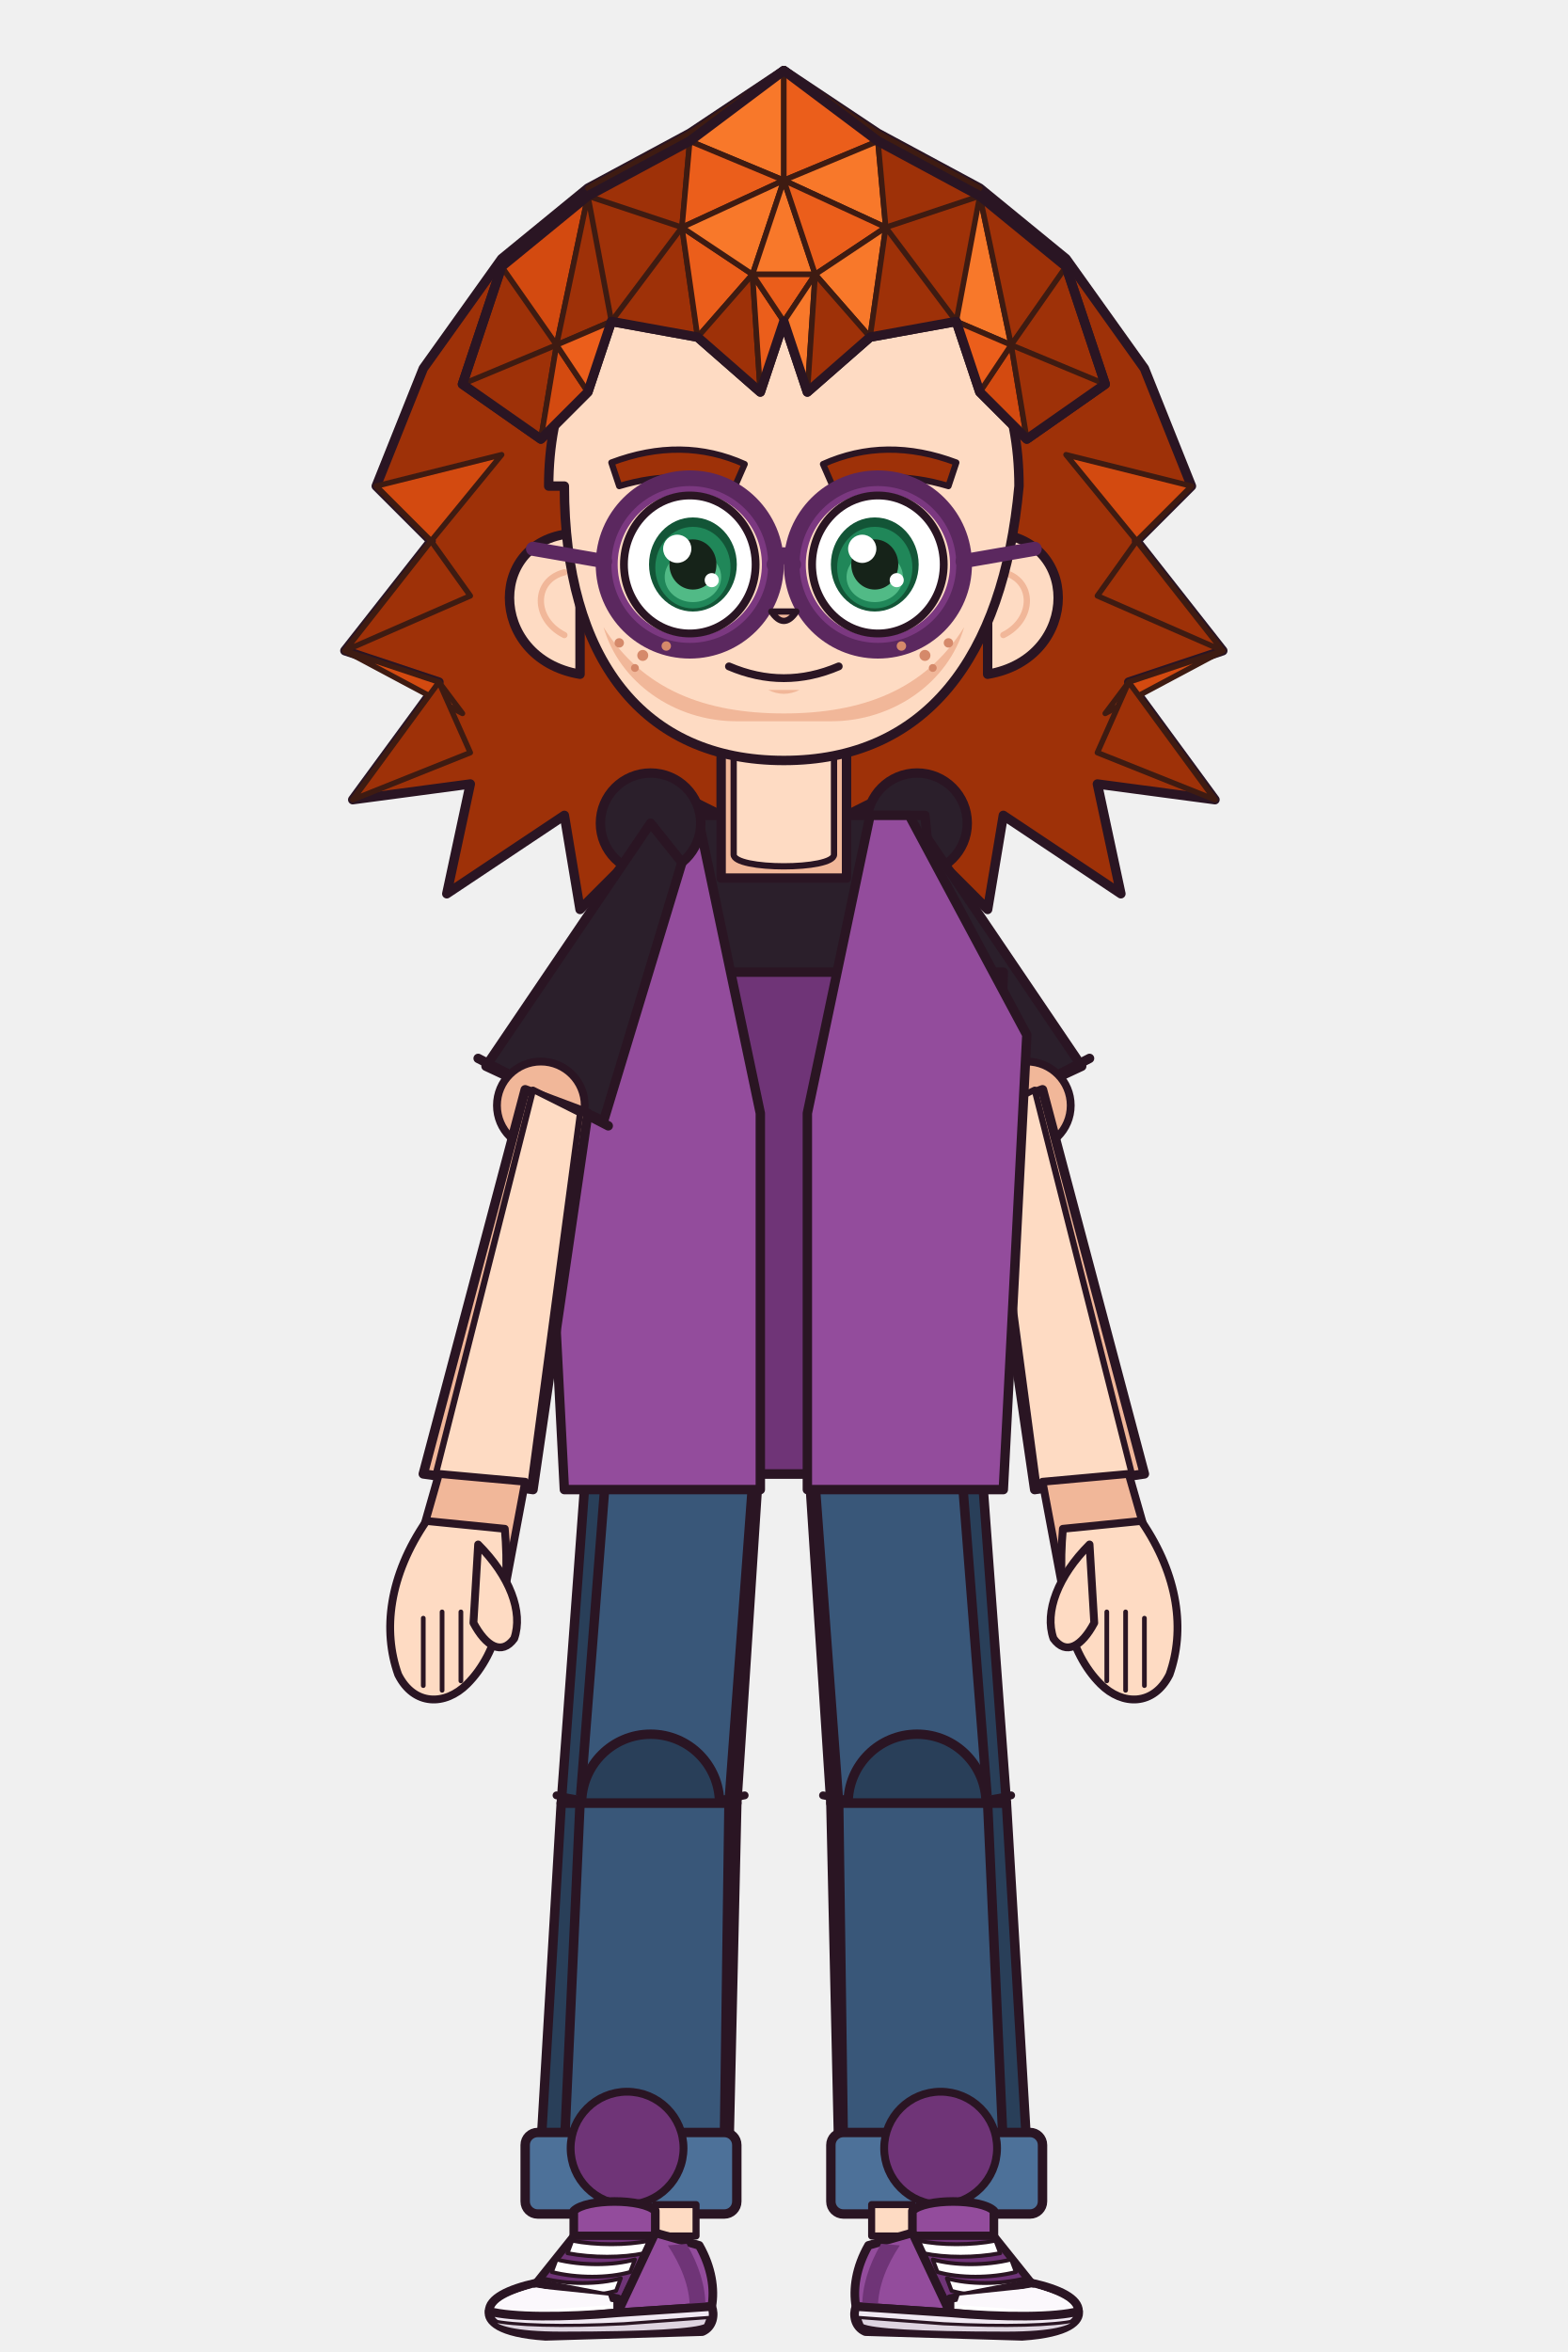
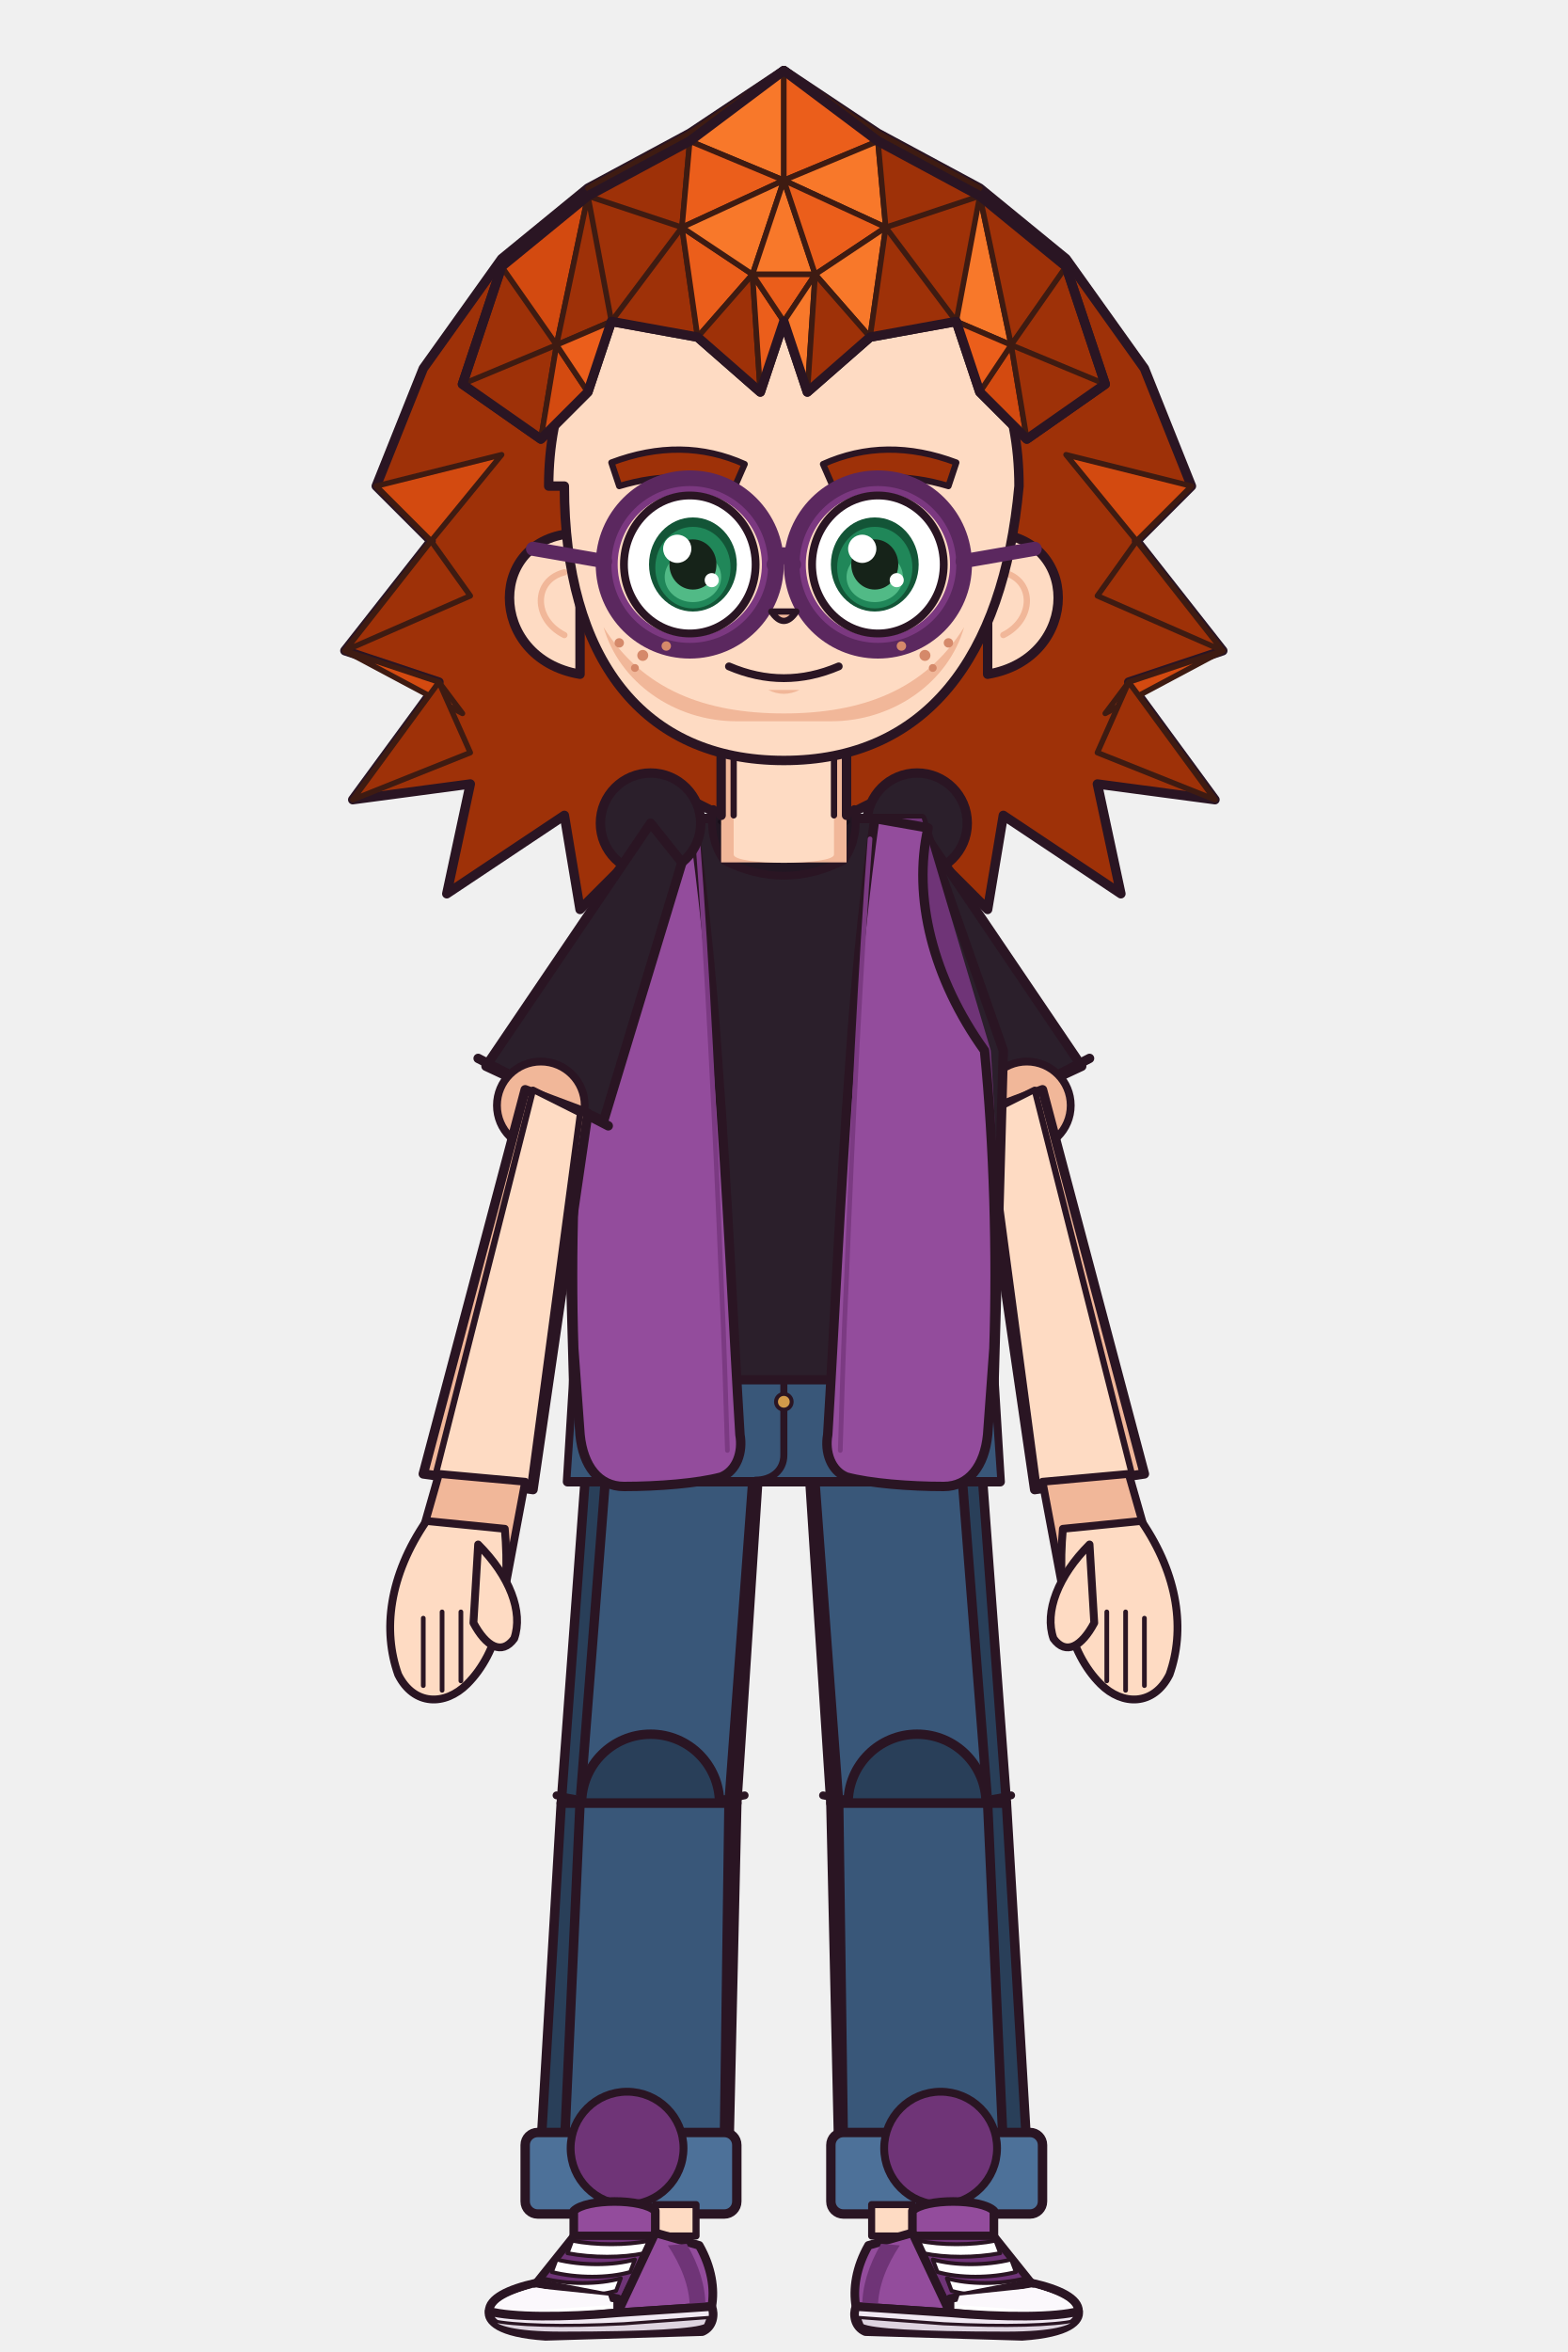
<svg xmlns="http://www.w3.org/2000/svg" viewBox="0 0 1000 1500" width="1000" height="1500">
  <rect width="1000" height="1500" fill="none" />
  <g id="character_root">
    <g id="fk_head_back" transform="rotate(0.0, 500, 520)">
      <g id="layer_head_back">
        <path fill="#9e3108" stroke="#2a1523" stroke-width="6" stroke-linecap="round" stroke-linejoin="round" d="M500 45 L440 85 L375 120 L320 165 L270 235 L240 310 L275 345 L220 415 L280 435 L225 510 L300 500 L285 570 L360 520 L370 580 L440 510 L500 540 L560 510 L630 580 L640 520 L715 570 L700 500 L775 510 L720 435 L780 415 L725 345 L760 310 L730 235 L680 165 L625 120 L560 85 Z" />
        <polygon points="240,310 275,345 320,290" fill="#d34a10" stroke="#3e1b12" stroke-width="3.5" stroke-linejoin="round" />
        <polygon points="275,345 220,415 300,380" fill="#9e3108" stroke="#3e1b12" stroke-width="3.5" stroke-linejoin="round" />
        <polygon points="220,415 280,435 295,455" fill="#d34a10" stroke="#3e1b12" stroke-width="3.5" stroke-linejoin="round" />
        <polygon points="280,435 225,510 300,480" fill="#9e3108" stroke="#3e1b12" stroke-width="3.5" stroke-linejoin="round" />
        <polygon points="760,310 725,345 680,290" fill="#d34a10" stroke="#3e1b12" stroke-width="3.5" stroke-linejoin="round" />
        <polygon points="725,345 780,415 700,380" fill="#9e3108" stroke="#3e1b12" stroke-width="3.5" stroke-linejoin="round" />
        <polygon points="780,415 720,435 705,455" fill="#d34a10" stroke="#3e1b12" stroke-width="3.5" stroke-linejoin="round" />
        <polygon points="720,435 775,510 700,480" fill="#9e3108" stroke="#3e1b12" stroke-width="3.5" stroke-linejoin="round" />
        <polygon points="500,45 440,85 500,140" fill="#eb5e1b" stroke="#3e1b12" stroke-width="3.5" stroke-linejoin="round" />
        <polygon points="500,45 500,140 560,85" fill="#f8782a" stroke="#3e1b12" stroke-width="3.5" stroke-linejoin="round" />
        <polygon points="440,85 375,120 440,165" fill="#9e3108" stroke="#3e1b12" stroke-width="3.5" stroke-linejoin="round" />
        <polygon points="440,85 440,165 500,140" fill="#d34a10" stroke="#3e1b12" stroke-width="3.5" stroke-linejoin="round" />
        <polygon points="560,85 500,140 560,165" fill="#d34a10" stroke="#3e1b12" stroke-width="3.5" stroke-linejoin="round" />
        <polygon points="560,85 625,120 560,165" fill="#9e3108" stroke="#3e1b12" stroke-width="3.5" stroke-linejoin="round" />
      </g>
    </g>
    <g id="fk_leg_r" transform="rotate(0.0, 565, 930)">
      <g id="layer_leg_upper_right">
        <circle cx="565" cy="930" r="48" fill="#293f59" stroke="#2a1523" stroke-width="6" />
        <path fill="#293f59" stroke="#2a1523" stroke-width="6" stroke-linecap="round" stroke-linejoin="round" d="M515 920 L530 1150 L642 1150 L625 920 Z" />
        <path fill="#395779" stroke="#2a1523" stroke-width="6" stroke-linecap="round" stroke-linejoin="round" d="M518 920 L535 1150 L630 1150 L612 920 Z" />
        <path fill="#293f59" stroke="#2a1523" stroke-width="5" stroke-linecap="round" d="M525 1145 Q585 1158 645 1145" />
      </g>
      <g id="fk_leg_lower_r" transform="rotate(0.0, 585, 1150)">
        <g id="layer_leg_lower_right">
          <circle cx="585" cy="1150" r="44" fill="#293f59" stroke="#2a1523" stroke-width="6" />
          <path fill="#293f59" stroke="#2a1523" stroke-width="6" stroke-linecap="round" stroke-linejoin="round" d="M530 1150 L535 1370 L655 1370 L642 1150 Z" />
          <path fill="#395779" stroke="#2a1523" stroke-width="6" stroke-linecap="round" stroke-linejoin="round" d="M535 1150 L538 1370 L640 1370 L630 1150 Z" />
          <rect x="530" y="1360" width="135" height="52" rx="8" fill="#4d7199" stroke="#2a1523" stroke-width="6" />
        </g>
        <g id="fk_shoe_r" transform="rotate(0.0, 600, 1380)">
          <g id="layer_shoe_right">
            <circle cx="600" cy="1370" r="36" fill="#6f3477" stroke="#2a1523" stroke-width="5" />
            <path fill="#fedbc3" stroke="#2a1523" stroke-width="4.5" stroke-linecap="round" stroke-linejoin="round" d="M582 1406 L556 1406 L556 1426 L582 1426 Z" />
            <path fill="#934c9c" stroke="#2a1523" stroke-width="5.5" stroke-linecap="round" stroke-linejoin="round" d="M634 1410 C626 1402 590 1402 582 1410 L582 1426 L634 1426 Z" />
            <path fill="#6f3477" stroke="#2a1523" stroke-width="5" stroke-linecap="round" stroke-linejoin="round" d="M634 1426 L582 1426 L606 1474 L658 1456 Z" />
            <path fill="#ffffff" stroke="#2a1523" stroke-width="2.5" stroke-linejoin="round" d="M635 1429 C620 1432 600 1432 586 1429 L589 1437 C603 1440 622 1440 638 1437 Z" />
            <path fill="#ffffff" stroke="#2a1523" stroke-width="2.5" stroke-linejoin="round" d="M645 1441 C629 1445 609 1445 595 1441 L598 1449 C612 1453 632 1453 648 1449 Z" />
            <path fill="#ffffff" stroke="#2a1523" stroke-width="2.5" stroke-linejoin="round" d="M654 1453 C638 1457 618 1457 604 1453 L607 1461 C621 1465 641 1465 657 1461 Z" />
            <path fill="#934c9c" stroke="#2a1523" stroke-width="5.5" stroke-linecap="round" stroke-linejoin="round" d="M582 1424 L554 1432 C546 1446 544 1460 546 1471 L606 1475 L582 1424 Z" />
            <path fill="#6f3477" d="M562 1431 C554 1445 550 1458 550 1471 L560 1472 C560 1458 566 1444 574 1432 Z" />
            <path fill="#ffffff" stroke="#2a1523" stroke-width="5.5" stroke-linecap="round" stroke-linejoin="round" d="M658 1456 C676 1460 688 1466 688 1474 C688 1478 678 1481 650 1479 L606 1475 L606 1466 Z" />
            <path fill="#fbf8fc" d="M660 1459 C674 1463 684 1468 684 1474 L652 1473 L610 1470 L612 1464 Z" />
            <path fill="#f0e8f2" stroke="#2a1523" stroke-width="5.5" stroke-linecap="round" stroke-linejoin="round" d="M688 1474 C689 1480 682 1488 652 1490 L552 1487 C545 1484 544 1476 546 1471 L606 1475 C640 1478 674 1478 688 1474 Z" />
            <path fill="#ded4e0" stroke="#2a1523" stroke-width="2" stroke-linejoin="round" d="M686 1480 C672 1483 642 1484 602 1482 L548 1478 L550 1483 C556 1486 585 1488 642 1488 C672 1488 684 1484 686 1480 Z" />
          </g>
        </g>
      </g>
    </g>
    <g id="fk_leg_l" transform="rotate(0.0, 435, 930)">
      <g id="layer_leg_upper_left">
        <circle cx="435" cy="930" r="48" fill="#293f59" stroke="#2a1523" stroke-width="6" />
        <path fill="#293f59" stroke="#2a1523" stroke-width="6" stroke-linecap="round" stroke-linejoin="round" d="M375 920 L358 1150 L470 1150 L485 920 Z" />
        <path fill="#395779" stroke="#2a1523" stroke-width="6" stroke-linecap="round" stroke-linejoin="round" d="M388 920 L370 1150 L465 1150 L482 920 Z" />
        <path fill="#293f59" stroke="#2a1523" stroke-width="5" stroke-linecap="round" d="M355 1145 Q415 1158 475 1145" />
      </g>
      <g id="fk_leg_lower_l" transform="rotate(0.0, 415, 1150)">
        <g id="layer_leg_lower_left">
          <circle cx="415" cy="1150" r="44" fill="#293f59" stroke="#2a1523" stroke-width="6" />
          <path fill="#293f59" stroke="#2a1523" stroke-width="6" stroke-linecap="round" stroke-linejoin="round" d="M358 1150 L345 1370 L465 1370 L470 1150 Z" />
          <path fill="#395779" stroke="#2a1523" stroke-width="6" stroke-linecap="round" stroke-linejoin="round" d="M370 1150 L360 1370 L462 1370 L465 1150 Z" />
          <rect x="335" y="1360" width="135" height="52" rx="8" fill="#4d7199" stroke="#2a1523" stroke-width="6" />
        </g>
        <g id="fk_shoe_l" transform="rotate(0.0, 400, 1380)">
          <g id="layer_shoe_left">
            <circle cx="400" cy="1370" r="36" fill="#6f3477" stroke="#2a1523" stroke-width="5" />
            <path fill="#fedbc3" stroke="#2a1523" stroke-width="4.5" stroke-linecap="round" stroke-linejoin="round" d="M418 1406 L444 1406 L444 1426 L418 1426 Z" />
            <path fill="#934c9c" stroke="#2a1523" stroke-width="5.5" stroke-linecap="round" stroke-linejoin="round" d="M366 1410 C374 1402 410 1402 418 1410 L418 1426 L366 1426 Z" />
            <path fill="#6f3477" stroke="#2a1523" stroke-width="5" stroke-linecap="round" stroke-linejoin="round" d="M366 1426 L418 1426 L394 1474 L342 1456 Z" />
            <path fill="#ffffff" stroke="#2a1523" stroke-width="2.5" stroke-linejoin="round" d="M365 1429 C380 1432 400 1432 414 1429 L411 1437 C397 1440 378 1440 362 1437 Z" />
            <path fill="#ffffff" stroke="#2a1523" stroke-width="2.5" stroke-linejoin="round" d="M355 1441 C371 1445 391 1445 405 1441 L402 1449 C388 1453 368 1453 352 1449 Z" />
            <path fill="#ffffff" stroke="#2a1523" stroke-width="2.5" stroke-linejoin="round" d="M346 1453 C362 1457 382 1457 396 1453 L393 1461 C379 1465 359 1465 343 1461 Z" />
            <path fill="#934c9c" stroke="#2a1523" stroke-width="5.5" stroke-linecap="round" stroke-linejoin="round" d="M418 1424 L446 1432 C454 1446 456 1460 454 1471 L394 1475 L418 1424 Z" />
            <path fill="#6f3477" d="M438 1431 C446 1445 450 1458 450 1471 L440 1472 C440 1458 434 1444 426 1432 Z" />
            <path fill="#ffffff" stroke="#2a1523" stroke-width="5.5" stroke-linecap="round" stroke-linejoin="round" d="M342 1456 C324 1460 312 1466 312 1474 C312 1478 322 1481 350 1479 L394 1475 L394 1466 Z" />
            <path fill="#fbf8fc" d="M340 1459 C326 1463 316 1468 316 1474 L348 1473 L390 1470 L388 1464 Z" />
            <path fill="#f0e8f2" stroke="#2a1523" stroke-width="5.5" stroke-linecap="round" stroke-linejoin="round" d="M312 1474 C311 1480 318 1488 348 1490 L448 1487 C455 1484 456 1476 454 1471 L394 1475 C360 1478 326 1478 312 1474 Z" />
            <path fill="#ded4e0" stroke="#2a1523" stroke-width="2" stroke-linejoin="round" d="M314 1480 C328 1483 358 1484 398 1482 L452 1478 L450 1483 C444 1486 415 1488 358 1488 C328 1488 316 1484 314 1480 Z" />
          </g>
        </g>
      </g>
    </g>
    <g id="fk_arm_r" transform="rotate(0.0, 585, 525)">
      <g id="layer_arm_upper_right">
        <circle cx="585" cy="525" r="32" fill="#2b1f2b" stroke="#2a1523" stroke-width="6" />
        <path fill="#2b1f2b" stroke="#2a1523" stroke-width="6" stroke-linecap="round" stroke-linejoin="round" d="M585 525 L690 680 L615 715 L565 550 Z" />
        <path fill="#2b1f2b" stroke="#2a1523" stroke-width="6" stroke-linecap="round" stroke-linejoin="round" d="M695 675 L612 718" />
      </g>
      <g id="fk_arm_lower_r" transform="rotate(0.0, 655, 705)">
        <g id="layer_arm_lower_right">
          <circle cx="655" cy="705" r="28" fill="#f1b799" stroke="#2a1523" stroke-width="5" />
          <path fill="#f1b799" stroke="#2a1523" stroke-width="6" stroke-linecap="round" stroke-linejoin="round" d="M665 695 L730 940 L660 950 L625 710 Z" />
          <path fill="#fedbc3" stroke="#2a1523" stroke-width="4" stroke-linecap="round" stroke-linejoin="round" d="M660 695 L722 940 L662 950 L630 710 Z" />
          <g id="girl_hand_r">
            <path fill="#f1b799" stroke="#2a1523" stroke-width="5" stroke-linecap="round" stroke-linejoin="round" d="M720 940 L740 1010 L680 1025 L665 945 Z" />
            <path fill="#fedbc3" stroke="#2a1523" stroke-width="5" stroke-linecap="round" stroke-linejoin="round" d="M728 970 C752 1005 756 1040 746 1068 C736 1088 716 1088 702 1074 C682 1054 674 1020 678 975 Z" />
            <path fill="#fedbc3" stroke="#2a1523" stroke-width="5" stroke-linecap="round" stroke-linejoin="round" d="M695 985 C675 1005 666 1028 672 1045 C680 1056 690 1050 698 1035 Z" />
            <line x1="730" y1="1075" x2="730" y2="1032" stroke="#2a1523" stroke-width="3" stroke-linecap="round" />
            <line x1="718" y1="1078" x2="718" y2="1028" stroke="#2a1523" stroke-width="3" stroke-linecap="round" />
            <line x1="706" y1="1072" x2="706" y2="1028" stroke="#2a1523" stroke-width="3" stroke-linecap="round" />
          </g>
        </g>
      </g>
    </g>
    <g id="layer_torso">
-       <path fill="#2b1f2b" stroke="#2a1523" stroke-width="6" stroke-linecap="round" stroke-linejoin="round" d="M410 520 L370 940 L630 940 L590 520 Z" />
-       <path fill="#fedbc3" stroke="#2a1523" stroke-width="5" stroke-linecap="round" stroke-linejoin="round" d="M465 520 C475 550 525 550 535 520 Z" />
-       <path fill="#6f3477" stroke="#2a1523" stroke-width="6" stroke-linecap="round" stroke-linejoin="round" d="M360 620 L370 940 L630 940 L640 620 Z" />
-       <path fill="#934c9c" stroke="#2a1523" stroke-width="6" stroke-linecap="round" stroke-linejoin="round" d="M420 520 L345 660 L360 950 L485 950 L485 710 L445 520 Z" />
-       <path fill="#934c9c" stroke="#2a1523" stroke-width="6" stroke-linecap="round" stroke-linejoin="round" d="M580 520 L655 660 L640 950 L515 950 L515 710 L555 520 Z" />
+       <path fill="#fedbc3" stroke="none" d="M465 500 L465 524 Q500 545 535 524 L535 500 Z" />
+       <path fill="#2b1f2b" stroke="#2a1523" stroke-width="6" stroke-linecap="round" stroke-linejoin="round" d="M412 522 L360 670 L366 885 L634 885 L640 670 L588 522 Z" />
+       <path fill="#221622" stroke="#2a1523" stroke-width="5" stroke-linecap="round" stroke-linejoin="round" d="M455 516 Q500 552 545 516 C548 532 542 544 538 549 Q500 568 462 549 C458 544 452 532 455 516 Z" />
+       <path fill="none" stroke="#180f19" stroke-width="2.5" stroke-linecap="round" d="M459 524 Q500 556 541 524" />
+       <path fill="#293f59" stroke="#2a1523" stroke-width="6" stroke-linecap="round" stroke-linejoin="round" d="M366 880 L362 945 L638 945 L634 880 Z" />
+       <path fill="#395779" stroke="none" d="M368 883 L364 942 L636 942 L632 883 Z" />
+       <path fill="none" stroke="#2a1523" stroke-width="4.5" stroke-linecap="round" d="M500 882 L500 928 C500 938 492 944 482 944" />
+       <circle cx="500" cy="894" r="5" fill="#d29a4a" stroke="#2a1523" stroke-width="2.5" />
+       <path fill="none" stroke="#2a1523" stroke-width="4" stroke-linecap="round" d="M395 905 Q415 918 425 942" />
+       <path fill="none" stroke="#2a1523" stroke-width="4" stroke-linecap="round" d="M605 905 Q585 918 575 942" />
+       <path fill="#6f3477" d="M412 522 L368 670 C364 730 362 800 365 860 L368 915 C372 935 380 948 398 948 L460 942 C470 938 474 928 472 915 C468 850 464 760 458 680 L442 522 Z" />
+       <path fill="#6f3477" d="M588 522 L632 670 C636 730 638 800 635 860 L632 915 C628 935 620 948 602 948 L540 942 C530 938 526 928 528 915 C532 850 536 760 542 680 L558 522 Z" />
+       <path fill="#934c9c" stroke="#2a1523" stroke-width="6" stroke-linecap="round" stroke-linejoin="round" d="M442 522 L408 528 C418 572 405 624 372 670 C366 730 364 800 366 860 L370 915 C372 935 382 948 398 948 C420 948 445 946 460 942 C470 938 474 926 472 915 C468 850 464 760 458 680 C454 620 448 565 442 522 Z" />
+       <path fill="none" stroke="#7b3a82" stroke-width="3" stroke-linecap="round" d="M445 535 C451 615 456 715 460 815 C462 855 463 895 464 925" />
+       <path fill="#934c9c" stroke="#2a1523" stroke-width="6" stroke-linecap="round" stroke-linejoin="round" d="M558 522 L592 528 C582 572 595 624 628 670 C634 730 636 800 634 860 L630 915 C628 935 618 948 602 948 C580 948 555 946 540 942 C530 938 526 926 528 915 C532 850 536 760 542 680 C546 620 552 565 558 522 Z" />
+       <path fill="none" stroke="#7b3a82" stroke-width="3" stroke-linecap="round" d="M555 535 C549 615 544 715 540 815 C538 855 537 895 536 925" />
    </g>
    <g id="fk_head_base" transform="rotate(0.0, 500, 520)">
      <g id="layer_head_base">
-         <path fill="#f1b799" stroke="#2a1523" stroke-width="6" stroke-linecap="round" stroke-linejoin="round" d="M460 450 L460 560 L540 560 L540 450 Z" />
-         <path fill="#fedbc3" stroke="#2a1523" stroke-width="4" stroke-linecap="round" stroke-linejoin="round" d="M468 450 L468 545 C468 555 532 555 532 545 L532 450 Z" />
+         <path fill="#f1b799" d="M460 450 L460 550 L540 550 L540 450 Z" />
+         <line x1="460" y1="450" x2="460" y2="520" stroke="#2a1523" stroke-width="6" stroke-linecap="round" />
+         <line x1="540" y1="450" x2="540" y2="520" stroke="#2a1523" stroke-width="6" stroke-linecap="round" />
+         <path fill="#fedbc3" d="M468 450 L468 545 C468 552 532 552 532 545 L532 450 Z" />
+         <line x1="468" y1="450" x2="468" y2="520" stroke="#2a1523" stroke-width="4" stroke-linecap="round" />
+         <line x1="532" y1="450" x2="532" y2="520" stroke="#2a1523" stroke-width="4" stroke-linecap="round" />
        <path fill="#fedbc3" stroke="#2a1523" stroke-width="6" stroke-linecap="round" stroke-linejoin="round" d="M370 340 C310 340 310 420 370 430 Z" />
        <path fill="none" stroke="#f1b799" stroke-width="4" stroke-linecap="round" d="M360 365 C340 370 340 395 360 405" />
        <path fill="#fedbc3" stroke="#2a1523" stroke-width="6" stroke-linecap="round" stroke-linejoin="round" d="M630 340 C690 340 690 420 630 430 Z" />
        <path fill="none" stroke="#f1b799" stroke-width="4" stroke-linecap="round" d="M640 365 C660 370 660 395 640 405" />
        <path fill="#fedbc3" stroke="#2a1523" stroke-width="6" stroke-linecap="round" stroke-linejoin="round" d="M350 310 C350 100 650 100 650 310 C640 420 590 485 500 485 C410 485 360 420 360 310 Z" />
        <path fill="#f1b799" d="M470 460 C430 460 395 435 385 400 C410 440 450 455 500 455 C550 455 590 440 615 400 C605 435 570 460 530 460 Z" />
        <path fill="#9e3108" stroke="#2a1523" stroke-width="4" stroke-linecap="round" stroke-linejoin="round" d="M390 295 Q435 278 475 296 L468 312 Q435 298 395 310 Z" />
        <path fill="#9e3108" stroke="#2a1523" stroke-width="4" stroke-linecap="round" stroke-linejoin="round" d="M610 295 Q565 278 525 296 L532 312 Q565 298 605 310 Z" />
        <circle cx="440" cy="360" r="54" fill="none" stroke="#5b285f" stroke-width="12" stroke-linecap="round" />
        <circle cx="440" cy="360" r="48" fill="none" stroke="#7b3880" stroke-width="4" />
        <circle cx="560" cy="360" r="54" fill="none" stroke="#5b285f" stroke-width="12" stroke-linecap="round" />
        <circle cx="560" cy="360" r="48" fill="none" stroke="#7b3880" stroke-width="4" />
        <path fill="none" stroke="#5b285f" stroke-width="10" stroke-linecap="round" d="M494 360 Q500 348 506 360" />
        <line x1="386" y1="358" x2="340" y2="350" stroke="#5b285f" stroke-width="9" stroke-linecap="round" />
        <line x1="614" y1="358" x2="660" y2="350" stroke="#5b285f" stroke-width="9" stroke-linecap="round" />
        <circle cx="395" cy="410" r="3" fill="#d5896a" />
        <circle cx="410" cy="418" r="3.5" fill="#d5896a" />
        <circle cx="425" cy="412" r="3" fill="#d5896a" />
        <circle cx="405" cy="426" r="2.5" fill="#d5896a" />
        <circle cx="605" cy="410" r="3" fill="#d5896a" />
        <circle cx="590" cy="418" r="3.5" fill="#d5896a" />
        <circle cx="575" cy="412" r="3" fill="#d5896a" />
        <circle cx="595" cy="426" r="2.5" fill="#d5896a" />
        <path fill="#f1b799" stroke="#2a1523" stroke-width="4" stroke-linecap="round" stroke-linejoin="round" d="M492 390 Q500 402 508 390 Z" />
        <path fill="#9e3108" stroke="#2a1523" stroke-width="6" stroke-linecap="round" stroke-linejoin="round" d="M500 45 L440 90 L375 125 L320 170 L295 245 L345 280 L375 250 L390 205 L445 215 L485 250 L500 205 L515 250 L555 215 L610 205 L625 250 L655 280 L705 245 L680 170 L625 125 L560 90 Z" />
        <polygon points="500,45 440,90 500,115" fill="#f8782a" stroke="#3e1b12" stroke-width="3.5" stroke-linejoin="round" />
        <polygon points="500,45 500,115 560,90" fill="#eb5e1b" stroke="#3e1b12" stroke-width="3.5" stroke-linejoin="round" />
        <polygon points="440,90 375,125 435,145" fill="#9e3108" stroke="#3e1b12" stroke-width="3.5" stroke-linejoin="round" />
        <polygon points="440,90 435,145 500,115" fill="#eb5e1b" stroke="#3e1b12" stroke-width="3.5" stroke-linejoin="round" />
        <polygon points="560,90 500,115 565,145" fill="#f8782a" stroke="#3e1b12" stroke-width="3.5" stroke-linejoin="round" />
        <polygon points="560,90 625,125 565,145" fill="#9e3108" stroke="#3e1b12" stroke-width="3.5" stroke-linejoin="round" />
        <polygon points="435,145 390,205 445,215" fill="#9e3108" stroke="#3e1b12" stroke-width="3.5" stroke-linejoin="round" />
        <polygon points="435,145 445,215 480,175" fill="#eb5e1b" stroke="#3e1b12" stroke-width="3.5" stroke-linejoin="round" />
        <polygon points="500,115 435,145 480,175" fill="#f8782a" stroke="#3e1b12" stroke-width="3.5" stroke-linejoin="round" />
        <polygon points="500,115 480,175 520,175" fill="#f8782a" stroke="#3e1b12" stroke-width="3.5" stroke-linejoin="round" />
        <polygon points="500,115 520,175 565,145" fill="#eb5e1b" stroke="#3e1b12" stroke-width="3.5" stroke-linejoin="round" />
        <polygon points="565,145 520,175 555,215" fill="#f8782a" stroke="#3e1b12" stroke-width="3.5" stroke-linejoin="round" />
        <polygon points="565,145 555,215 610,205" fill="#9e3108" stroke="#3e1b12" stroke-width="3.5" stroke-linejoin="round" />
        <polygon points="480,175 445,215 485,250" fill="#9e3108" stroke="#3e1b12" stroke-width="3.5" stroke-linejoin="round" />
        <polygon points="480,175 485,250 500,205" fill="#eb5e1b" stroke="#3e1b12" stroke-width="3.5" stroke-linejoin="round" />
        <polygon points="480,175 520,175 500,205" fill="#eb5e1b" stroke="#3e1b12" stroke-width="3.5" stroke-linejoin="round" />
        <polygon points="520,175 500,205 515,250" fill="#f8782a" stroke="#3e1b12" stroke-width="3.5" stroke-linejoin="round" />
        <polygon points="520,175 515,250 555,215" fill="#9e3108" stroke="#3e1b12" stroke-width="3.5" stroke-linejoin="round" />
        <polygon points="375,125 320,170 355,220" fill="#d34a10" stroke="#3e1b12" stroke-width="3.5" stroke-linejoin="round" />
        <polygon points="375,125 355,220 390,205" fill="#9e3108" stroke="#3e1b12" stroke-width="3.5" stroke-linejoin="round" />
        <polygon points="355,220 295,245 345,280" fill="#9e3108" stroke="#3e1b12" stroke-width="3.5" stroke-linejoin="round" />
        <polygon points="355,220 345,280 375,250" fill="#d34a10" stroke="#3e1b12" stroke-width="3.5" stroke-linejoin="round" />
        <polygon points="355,220 375,250 390,205" fill="#eb5e1b" stroke="#3e1b12" stroke-width="3.5" stroke-linejoin="round" />
        <polygon points="625,125 610,205 645,220" fill="#f8782a" stroke="#3e1b12" stroke-width="3.5" stroke-linejoin="round" />
        <polygon points="625,125 645,220 680,170" fill="#9e3108" stroke="#3e1b12" stroke-width="3.5" stroke-linejoin="round" />
        <polygon points="645,220 625,250 655,280" fill="#d34a10" stroke="#3e1b12" stroke-width="3.5" stroke-linejoin="round" />
        <polygon points="645,220 610,205 625,250" fill="#eb5e1b" stroke="#3e1b12" stroke-width="3.5" stroke-linejoin="round" />
        <polygon points="645,220 655,280 705,245" fill="#9e3108" stroke="#3e1b12" stroke-width="3.5" stroke-linejoin="round" />
        <path fill="none" stroke="#2a1523" stroke-width="6" stroke-linecap="round" stroke-linejoin="round" d="M500 45 L440 90 L375 125 L320 170 L295 245 L345 280 L375 250 L390 205 L445 215 L485 250 L500 205 L515 250 L555 215 L610 205 L625 250 L655 280 L705 245 L680 170 L625 125 L560 90 Z" />
      </g>
      <g id="layer_eyes_open">
        <ellipse cx="440" cy="360" rx="42" ry="44" fill="#ffffff" stroke="#2a1523" stroke-width="5" />
        <ellipse cx="442" cy="360" rx="28" ry="30" fill="#135537" />
        <ellipse cx="442" cy="362" rx="24" ry="26" fill="#208759" />
        <ellipse cx="442" cy="368" rx="18" ry="16" fill="#51ba86" />
        <ellipse cx="442" cy="360" rx="15" ry="16" fill="#162319" />
        <circle cx="432" cy="350" r="9" fill="#ffffff" />
        <circle cx="454" cy="370" r="4.5" fill="#ffffff" />
        <ellipse cx="560" cy="360" rx="42" ry="44" fill="#ffffff" stroke="#2a1523" stroke-width="5" />
        <ellipse cx="558" cy="360" rx="28" ry="30" fill="#135537" />
        <ellipse cx="558" cy="362" rx="24" ry="26" fill="#208759" />
        <ellipse cx="558" cy="368" rx="18" ry="16" fill="#51ba86" />
        <ellipse cx="558" cy="360" rx="15" ry="16" fill="#162319" />
        <circle cx="550" cy="350" r="9" fill="#ffffff" />
        <circle cx="572" cy="370" r="4.5" fill="#ffffff" />
      </g>
      <g id="layer_mouth_closed">
        <path fill="none" stroke="#2a1523" stroke-width="5" stroke-linecap="round" d="M465 425 Q500 440 535 425" />
        <path fill="#f1b799" d="M490 440 Q500 445 510 440 Z" />
      </g>
    </g>
    <g id="fk_arm_l" transform="rotate(0.0, 415, 525)">
      <g id="layer_arm_upper_left">
        <circle cx="415" cy="525" r="32" fill="#2b1f2b" stroke="#2a1523" stroke-width="6" />
        <path fill="#2b1f2b" stroke="#2a1523" stroke-width="6" stroke-linecap="round" stroke-linejoin="round" d="M415 525 L310 680 L385 715 L435 550 Z" />
        <path fill="#2b1f2b" stroke="#2a1523" stroke-width="6" stroke-linecap="round" stroke-linejoin="round" d="M305 675 L388 718" />
      </g>
      <g id="fk_arm_lower_l" transform="rotate(0.0, 345, 705)">
        <g id="layer_arm_lower_left">
          <circle cx="345" cy="705" r="28" fill="#f1b799" stroke="#2a1523" stroke-width="5" />
          <path fill="#f1b799" stroke="#2a1523" stroke-width="6" stroke-linecap="round" stroke-linejoin="round" d="M335 695 L270 940 L340 950 L375 710 Z" />
          <path fill="#fedbc3" stroke="#2a1523" stroke-width="4" stroke-linecap="round" stroke-linejoin="round" d="M340 695 L278 940 L338 950 L370 710 Z" />
          <g id="girl_hand_l">
            <path fill="#f1b799" stroke="#2a1523" stroke-width="5" stroke-linecap="round" stroke-linejoin="round" d="M280 940 L260 1010 L320 1025 L335 945 Z" />
            <path fill="#fedbc3" stroke="#2a1523" stroke-width="5" stroke-linecap="round" stroke-linejoin="round" d="M272 970 C248 1005 244 1040 254 1068 C264 1088 284 1088 298 1074 C318 1054 326 1020 322 975 Z" />
            <path fill="#fedbc3" stroke="#2a1523" stroke-width="5" stroke-linecap="round" stroke-linejoin="round" d="M305 985 C325 1005 334 1028 328 1045 C320 1056 310 1050 302 1035 Z" />
            <line x1="270" y1="1075" x2="270" y2="1032" stroke="#2a1523" stroke-width="3" stroke-linecap="round" />
            <line x1="282" y1="1078" x2="282" y2="1028" stroke="#2a1523" stroke-width="3" stroke-linecap="round" />
            <line x1="294" y1="1072" x2="294" y2="1028" stroke="#2a1523" stroke-width="3" stroke-linecap="round" />
          </g>
        </g>
      </g>
    </g>
  </g>
</svg>
